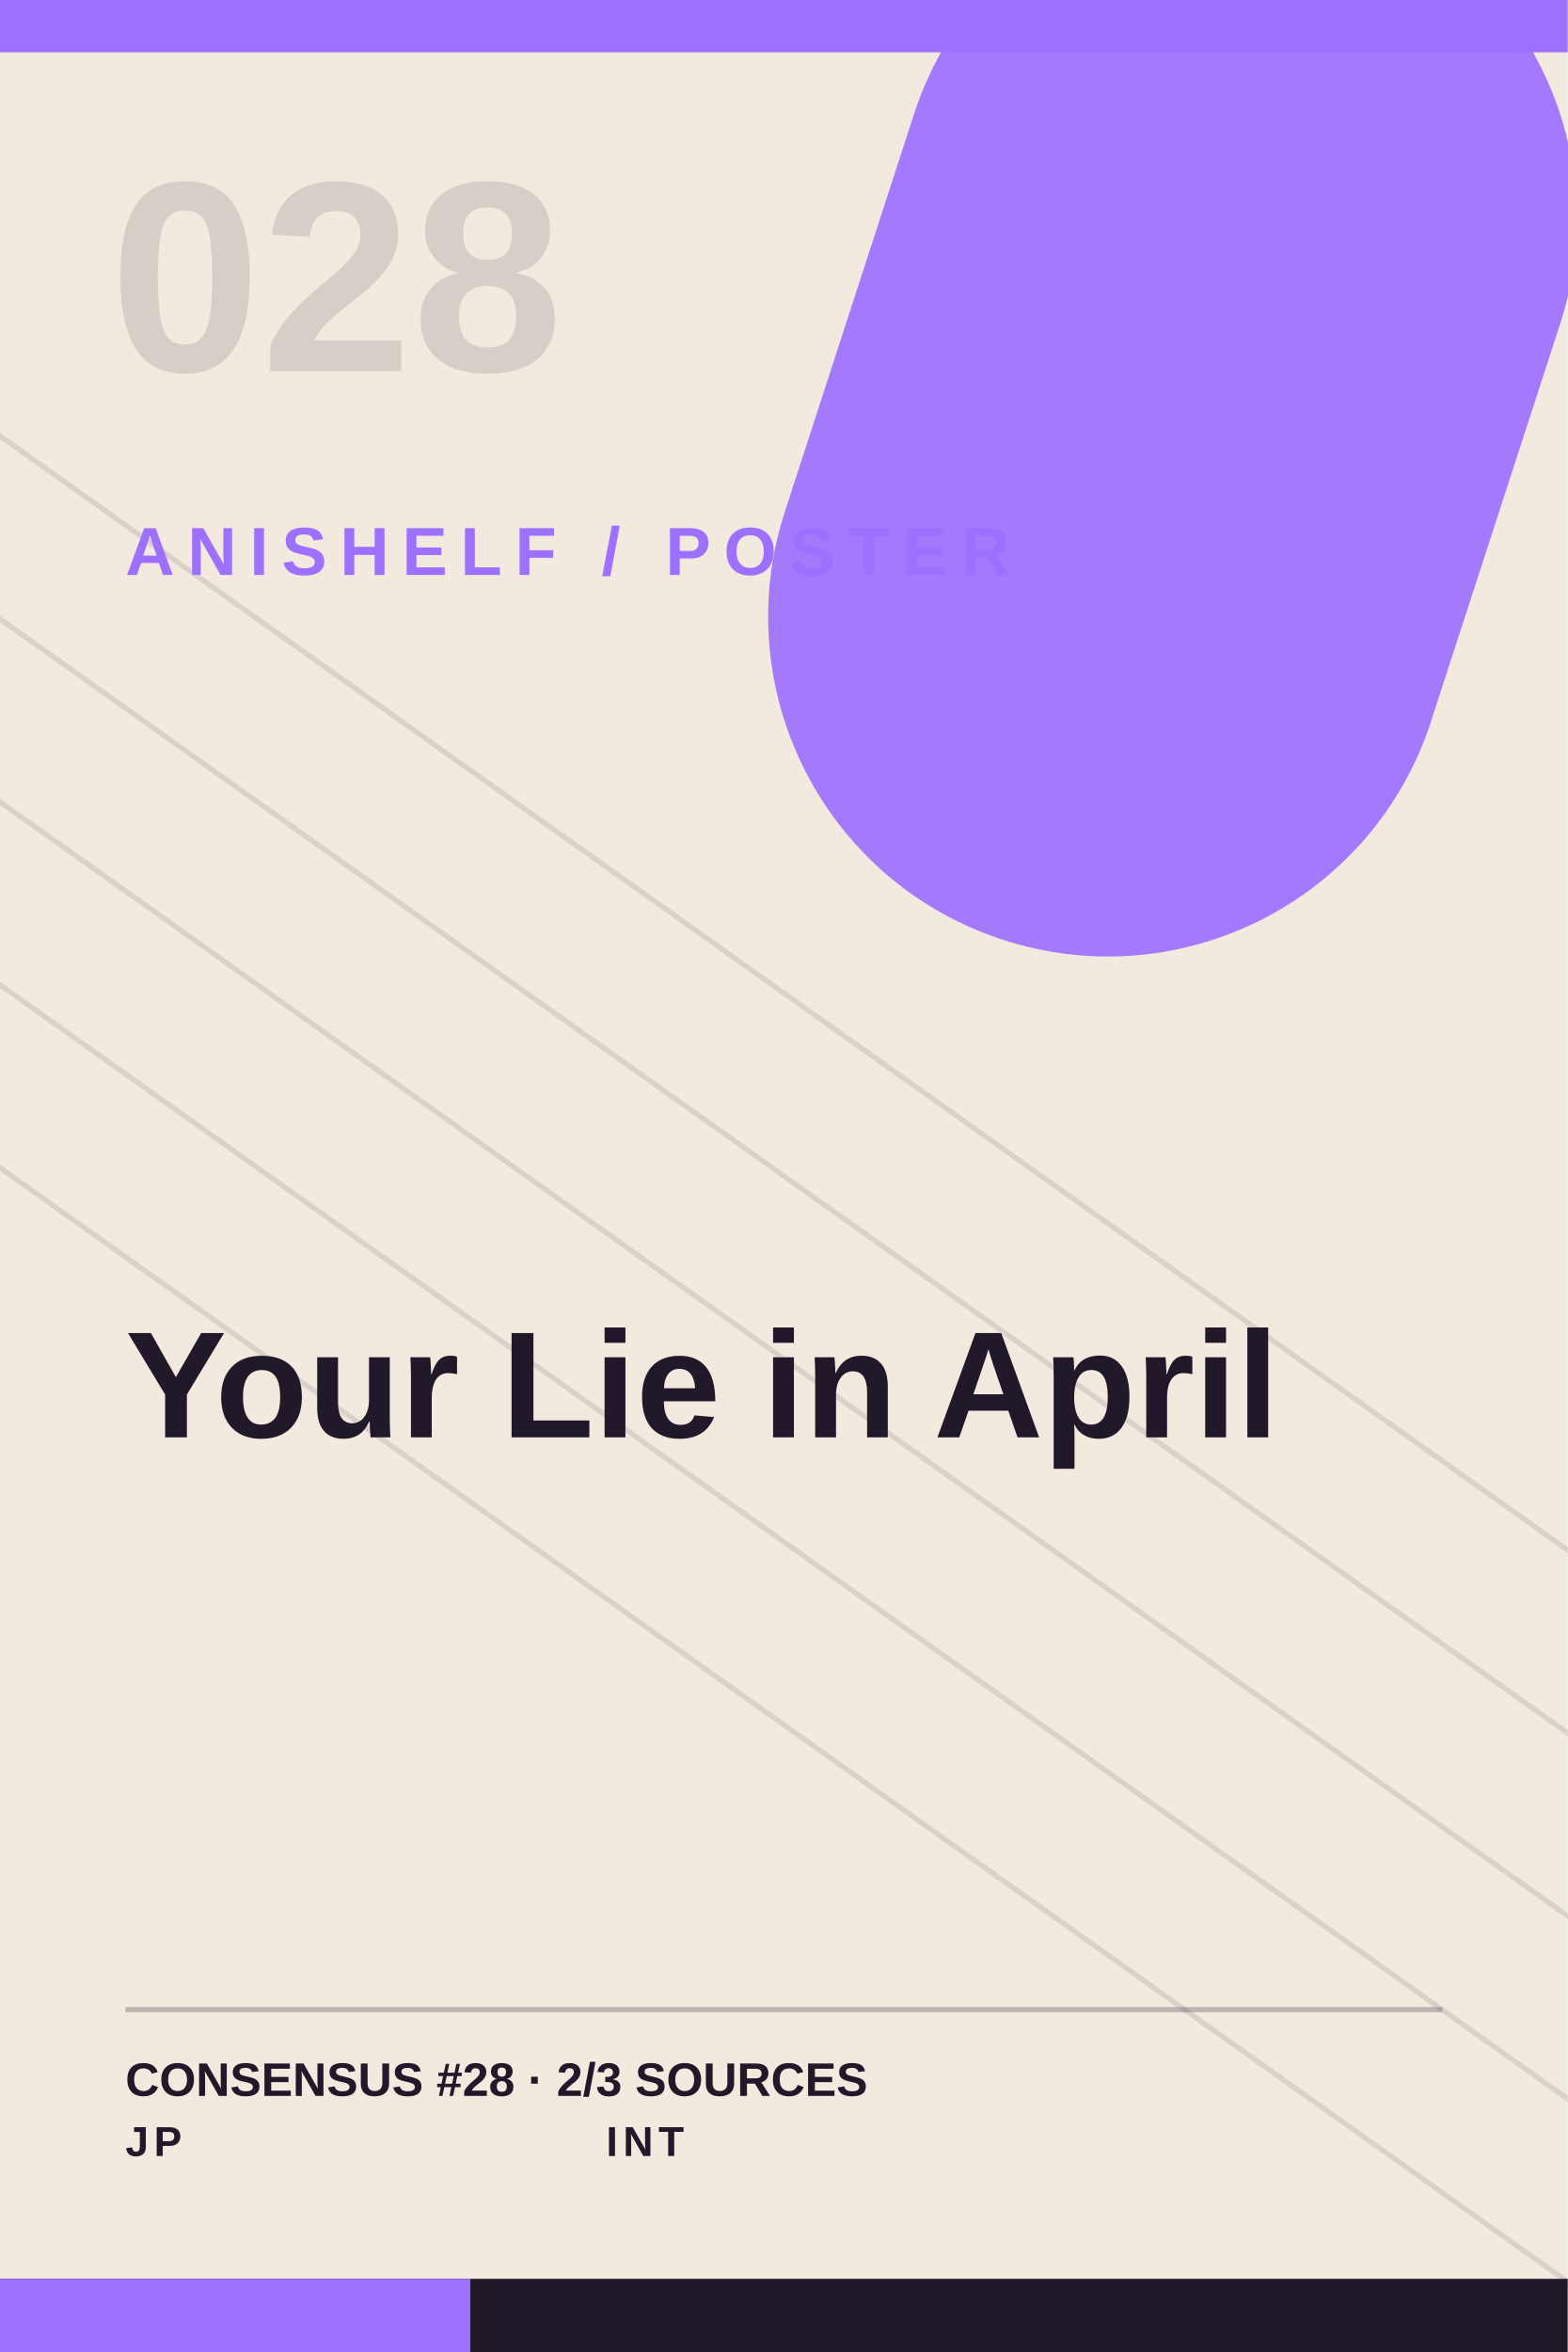
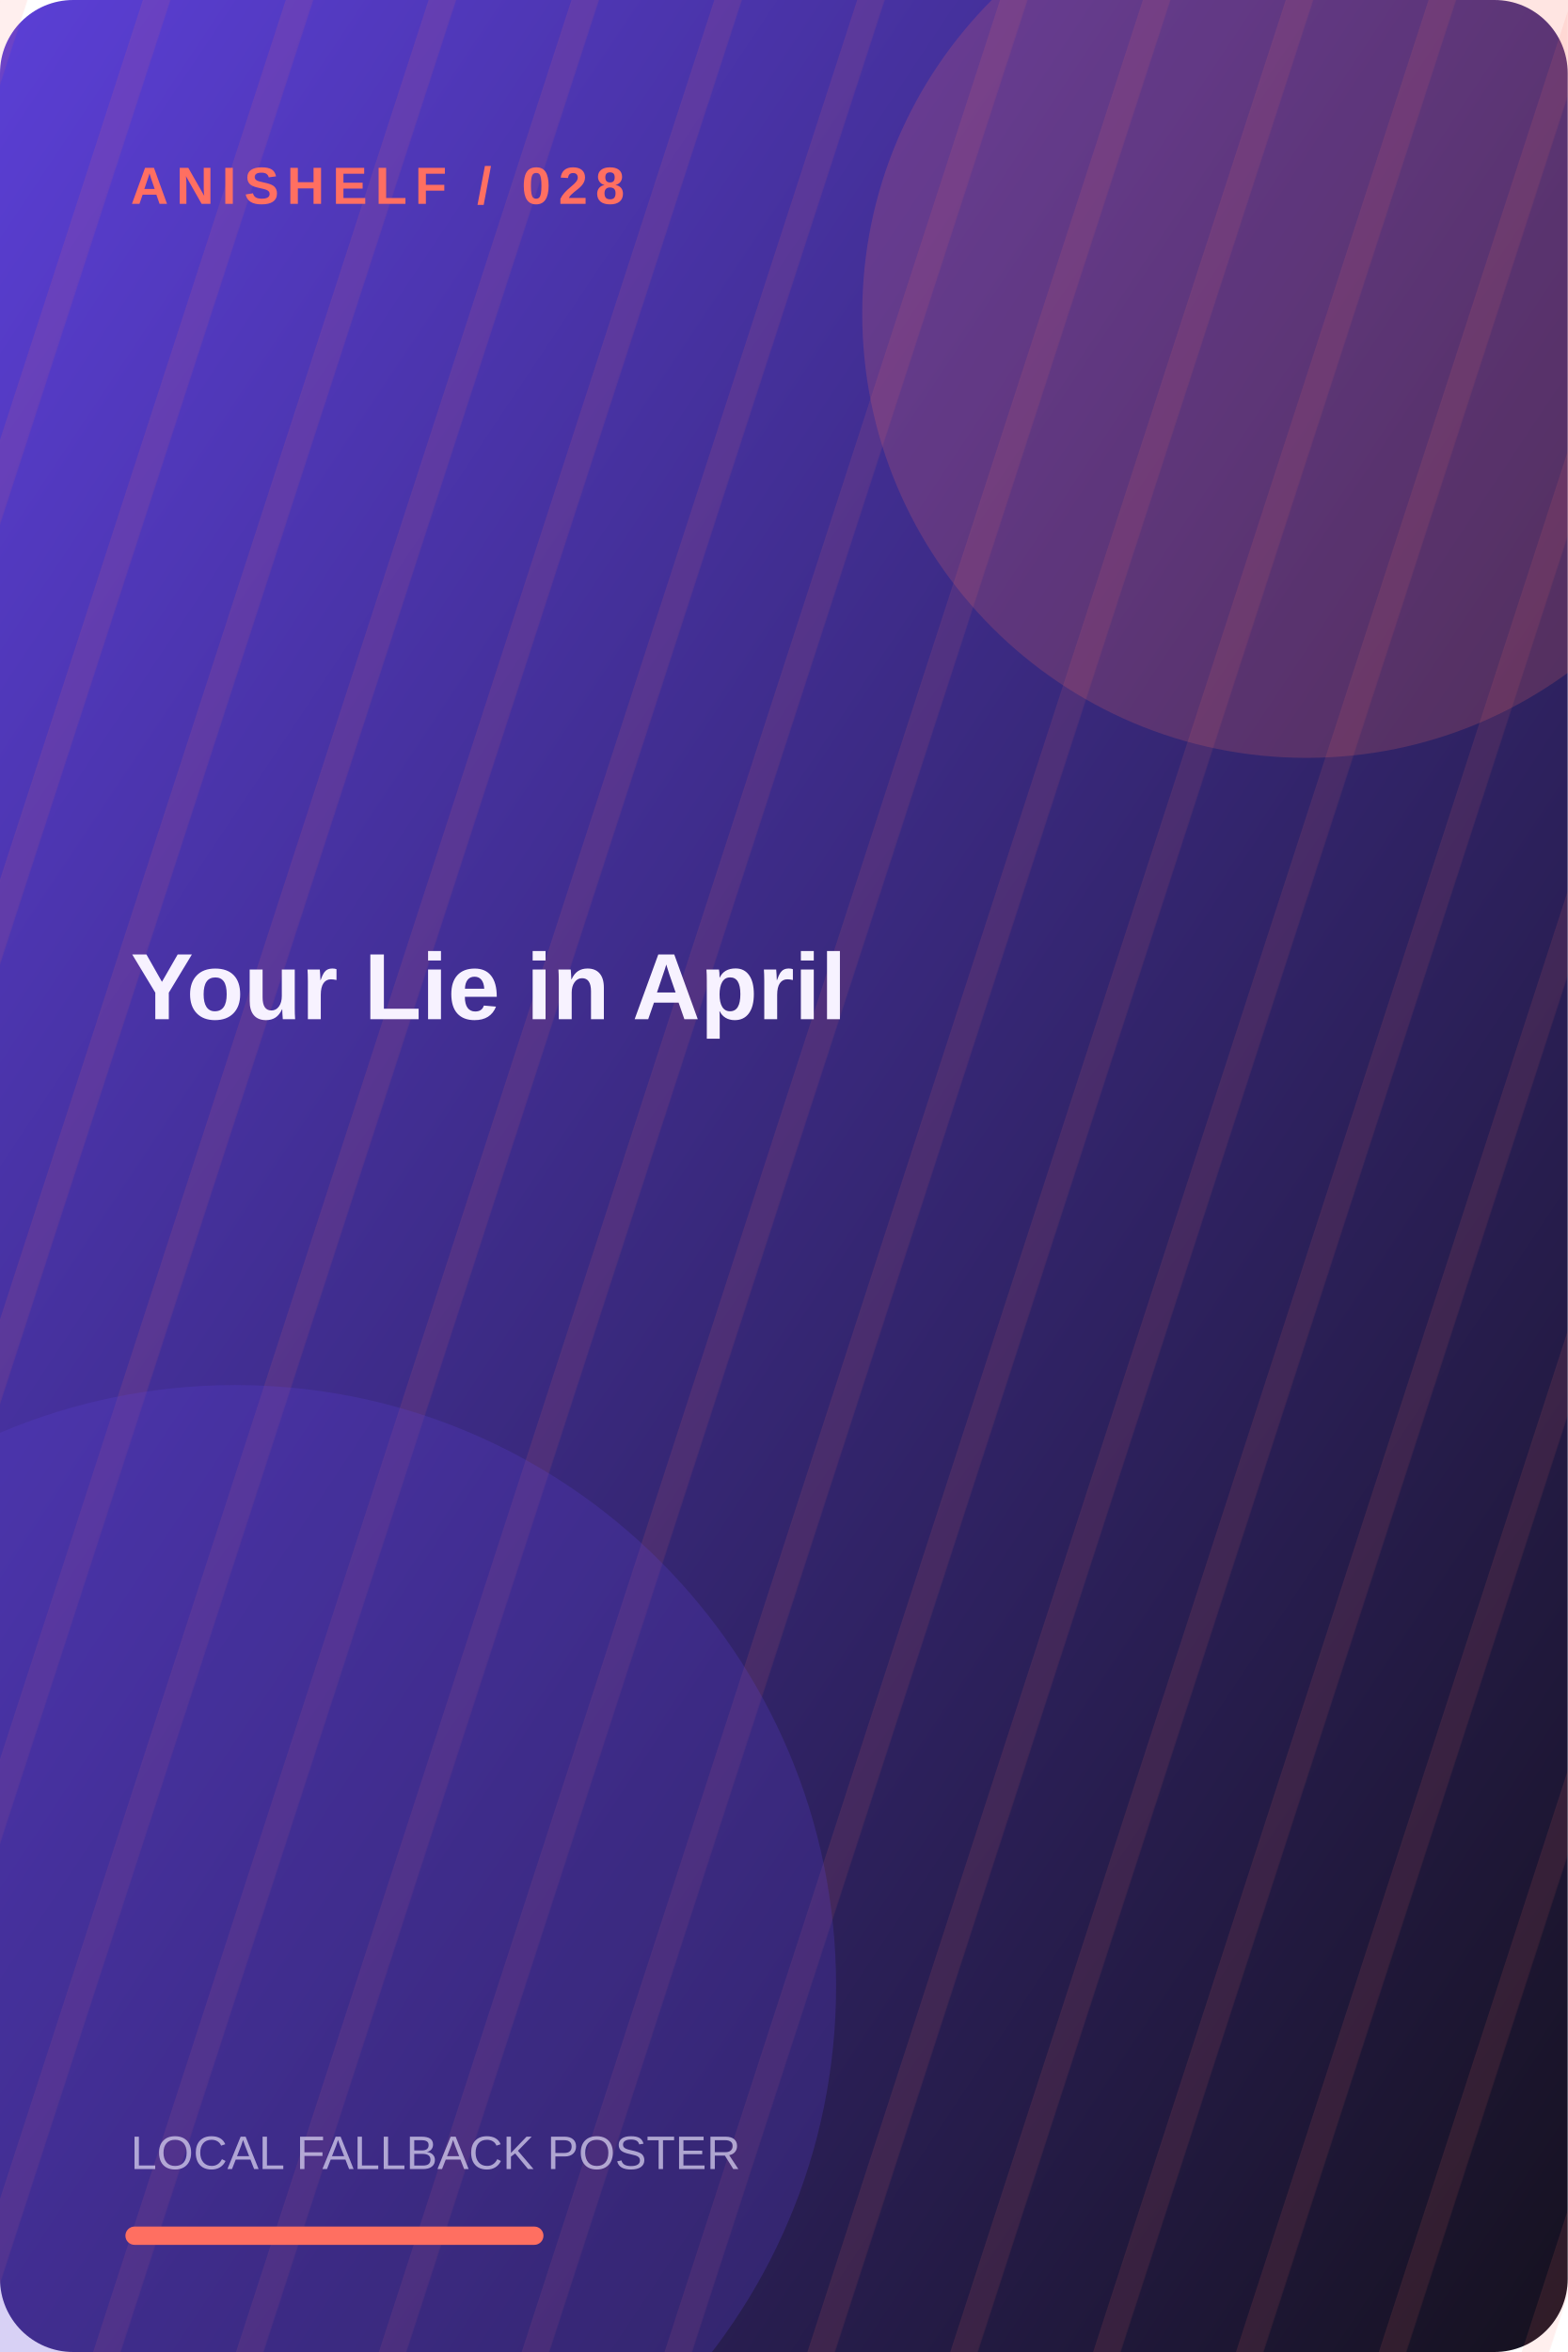
- <svg xmlns="http://www.w3.org/2000/svg" width="600" height="900" viewBox="0 0 600 900" role="img" aria-label="Your Lie in April">
-   <rect width="600" height="900" fill="#f2e9df" />
-   <rect x="0" y="0" width="600" height="20" fill="#9d70ff" />
-   <rect x="390" y="-80" width="260" height="420" rx="130" fill="#9d70ff" opacity=".92" transform="rotate(18 390 -80)" />
-   <g opacity=".12" stroke="#211829" stroke-width="2">
-     <path d="M-80 180 L680 720" />
-     <path d="M-80 110 L680 650" />
-     <path d="M-80 250 L680 790" />
-     <path d="M-80 320 L680 860" />
-     <path d="M-80 390 L680 930" />
-   </g>
-   <text x="42" y="142" fill="#211829" font-family="Arial, Helvetica, sans-serif" font-size="104" font-weight="900" opacity=".13">028</text>
-   <text x="48" y="220" fill="#9d70ff" font-family="Arial, Helvetica, sans-serif" font-size="26" font-weight="900" letter-spacing="5">ANISHELF / POSTER</text>
-   <text fill="#211829" font-family="Arial, Helvetica, sans-serif" font-size="58" font-weight="900">
-     <tspan x="48" y="550">Your Lie in April</tspan>
-   </text>
-   <rect x="48" y="768" width="504" height="2" fill="#211829" opacity=".25" />
-   <text x="48" y="802" fill="#211829" font-family="Arial, Helvetica, sans-serif" font-size="18" font-weight="700">CONSENSUS #28  ·  2/3 SOURCES</text>
-   <style>.badge{font:900 16px Arial,Helvetica,sans-serif;fill:#211829;letter-spacing:2px}</style>
-   <text x="48" y="825" class="badge">JP</text>
-   <text x="232" y="825" class="badge">INT</text>
-   <rect x="0" y="872" width="600" height="28" fill="#211829" />
-   <rect x="0" y="872" width="180" height="28" fill="#9d70ff" />
+ <svg xmlns="http://www.w3.org/2000/svg" width="600" height="900" viewBox="0 0 600 900">
+   <defs>
+     <linearGradient id="g" x1="0" y1="0" x2="1" y2="1">
+       <stop stop-color="#5b3fd6" />
+       <stop offset="1" stop-color="#15111e" />
+     </linearGradient>
+     <pattern id="p" width="52" height="52" patternUnits="userSpaceOnUse" patternTransform="rotate(18)">
+       <rect width="10" height="52" fill="#ff6f61" opacity=".11" />
+     </pattern>
+   </defs>
+   <rect width="600" height="900" rx="28" fill="url(#g)" />
+   <rect width="600" height="900" fill="url(#p)" />
+   <circle cx="500" cy="120" r="170" fill="#ff6f61" opacity=".18" />
+   <circle cx="90" cy="760" r="230" fill="#5b3fd6" opacity=".24" />
+   <text x="50" y="78" fill="#ff6f61" font-family="Arial,sans-serif" font-size="20" font-weight="800" letter-spacing="3">ANISHELF / 028</text>
+   <text x="50" y="390" fill="#f7f2ff" font-family="Arial,sans-serif" font-size="36" font-weight="800">Your Lie in April</text>
+   <text x="50" y="830" fill="#d6cfee" opacity=".75" font-family="Arial,sans-serif" font-size="18">LOCAL FALLBACK POSTER</text>
+   <rect x="48" y="852" width="160" height="7" rx="3.5" fill="#ff6f61" />
</svg>
